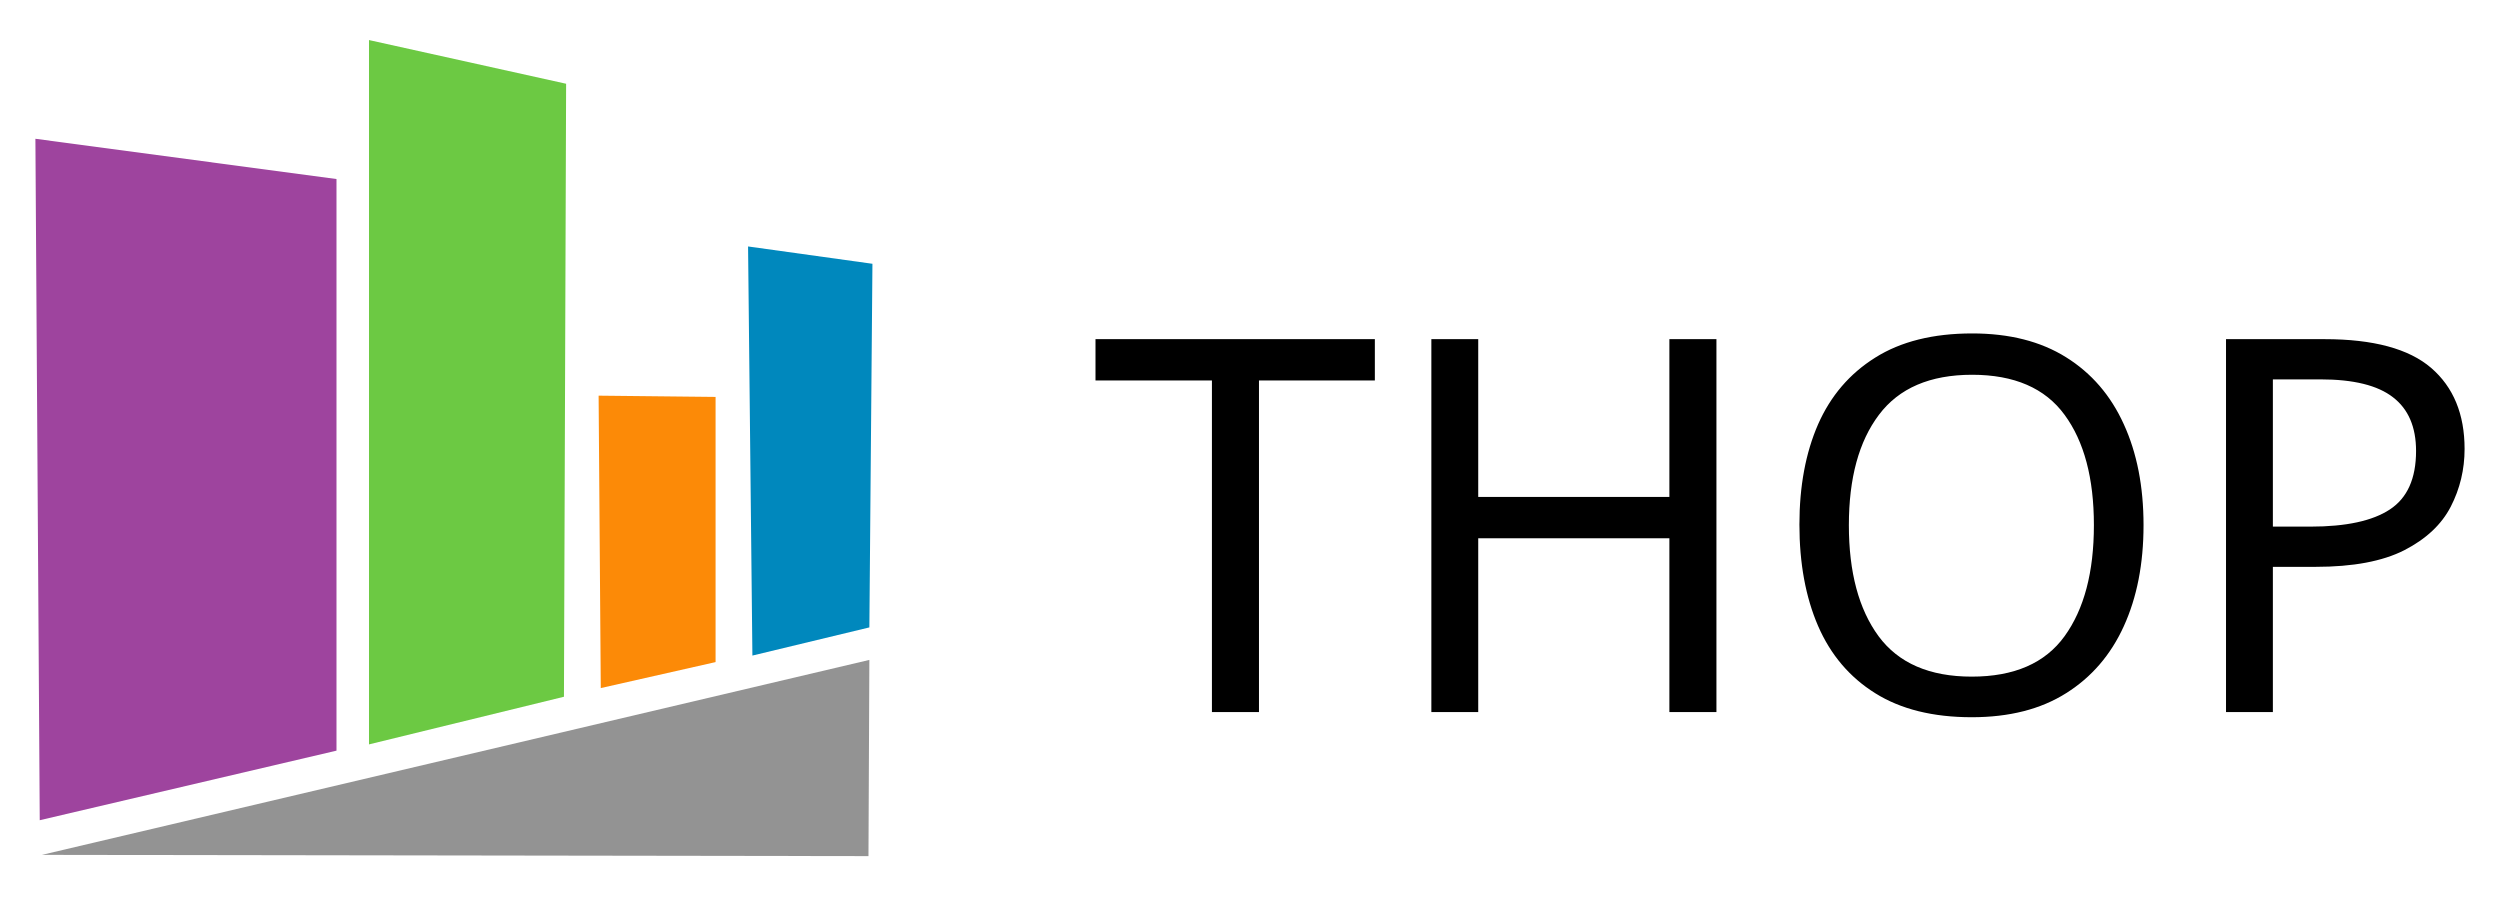
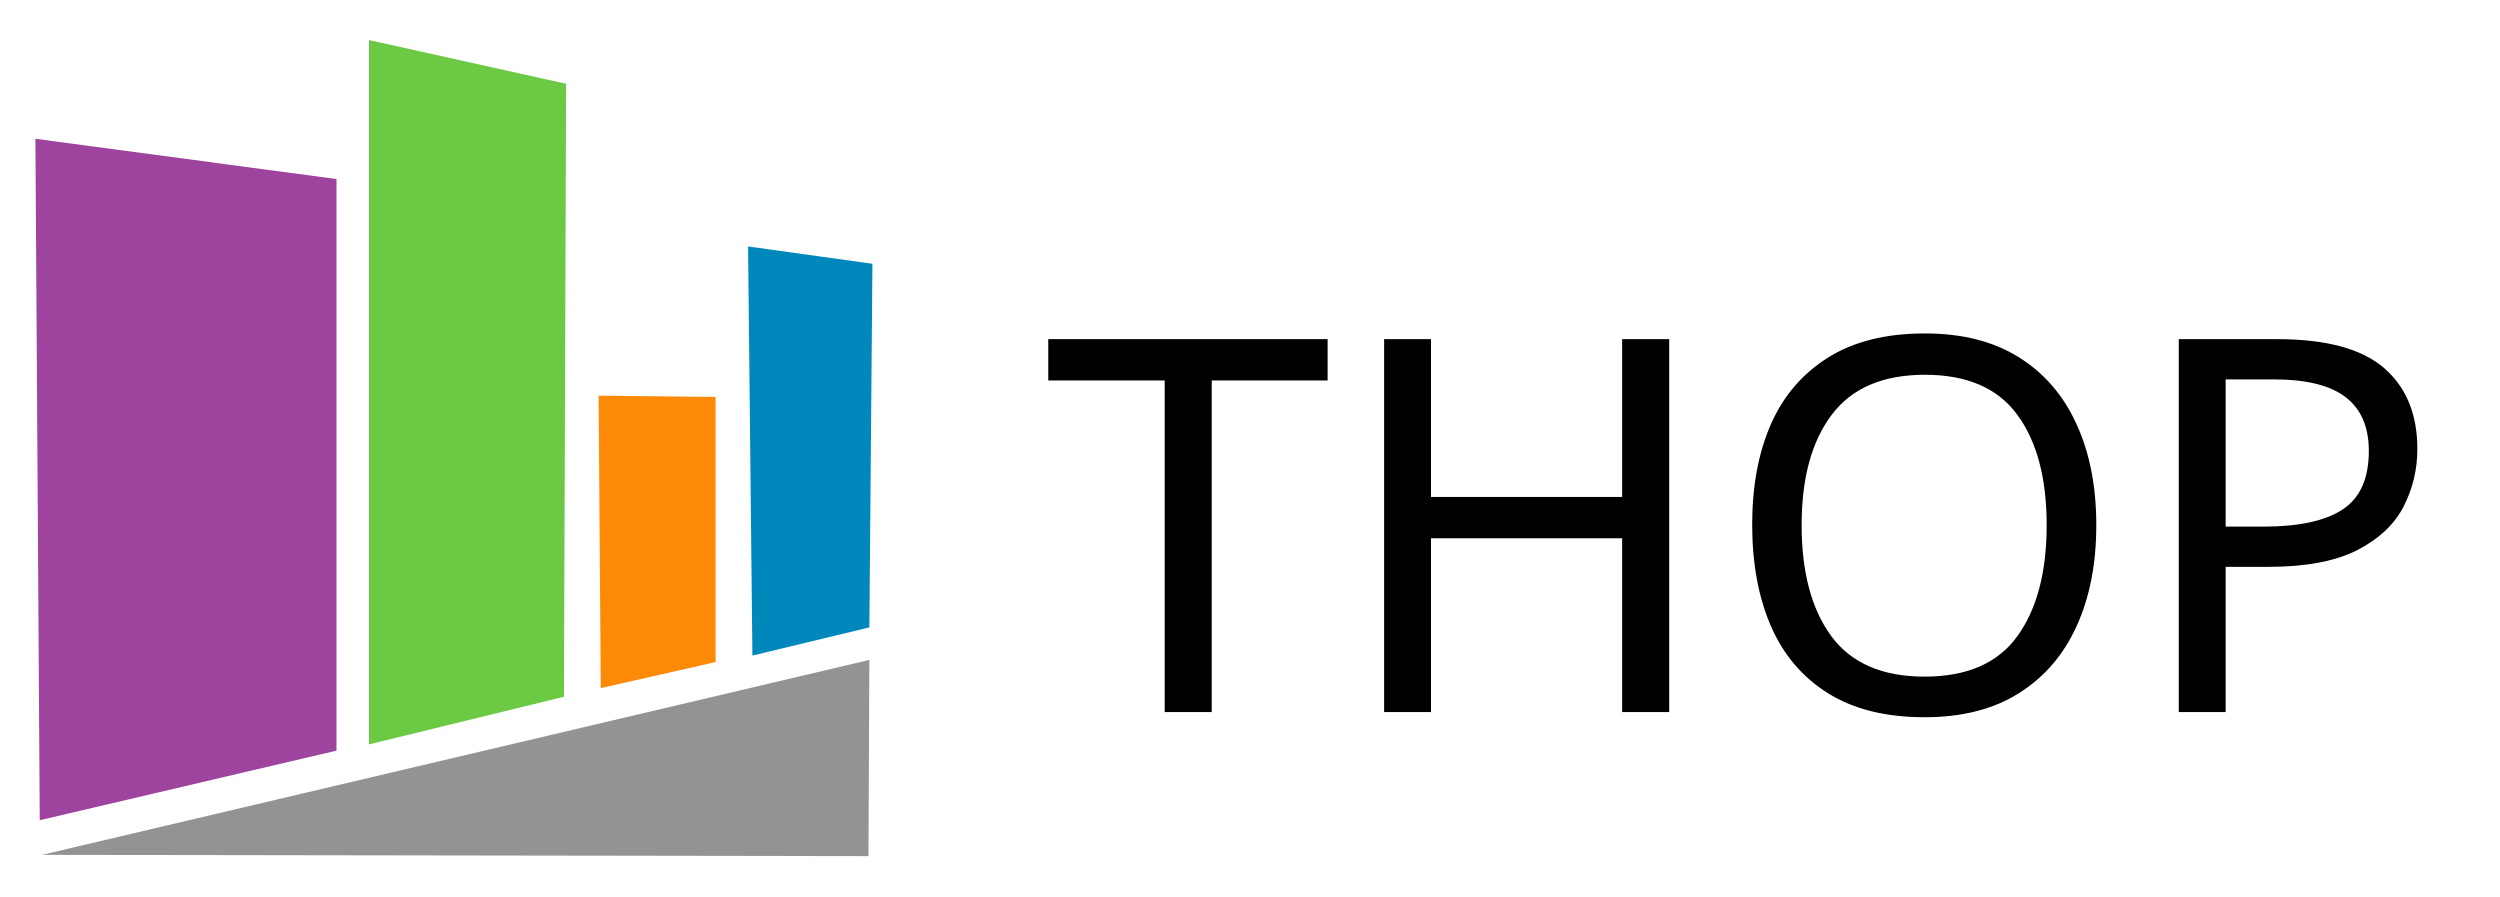
<svg xmlns="http://www.w3.org/2000/svg" width="212" height="76" viewBox="0 0 211.706 75.11">
  <g fill-rule="evenodd">
    <path d="M2.998 11.36l25.497 3.41v48.404l-25.13 5.892z" fill="#9e449e" />
    <path d="M31.247 3L47.94 6.7l-.183 51.91-16.51 4.035z" fill="#6cc943" />
    <path d="M50.692 33.113l9.905.107v22.455l-9.722 2.2z" fill="#fc8a07" />
    <path d="M63.348 20.478l10.532 1.467-.26 30.793-9.905 2.385z" fill="#0088bd" />
    <path d="M3.55 72l70.07-16.51-.076 16.616z" fill="#939393" />
  </g>
-   <text x="92.331" y="59.91" font-family="'Noto Sans'" font-size="44.213" letter-spacing="0" word-spacing="0">
-     <tspan x="92.331" y="59.91">THOP</tspan>
+   <text x="88.331" y="59.91" font-family="sans-serif" font-size="44.213" letter-spacing="0" word-spacing="0">
+     <tspan x="88.331" y="59.91">THOP</tspan>
  </text>
</svg>
